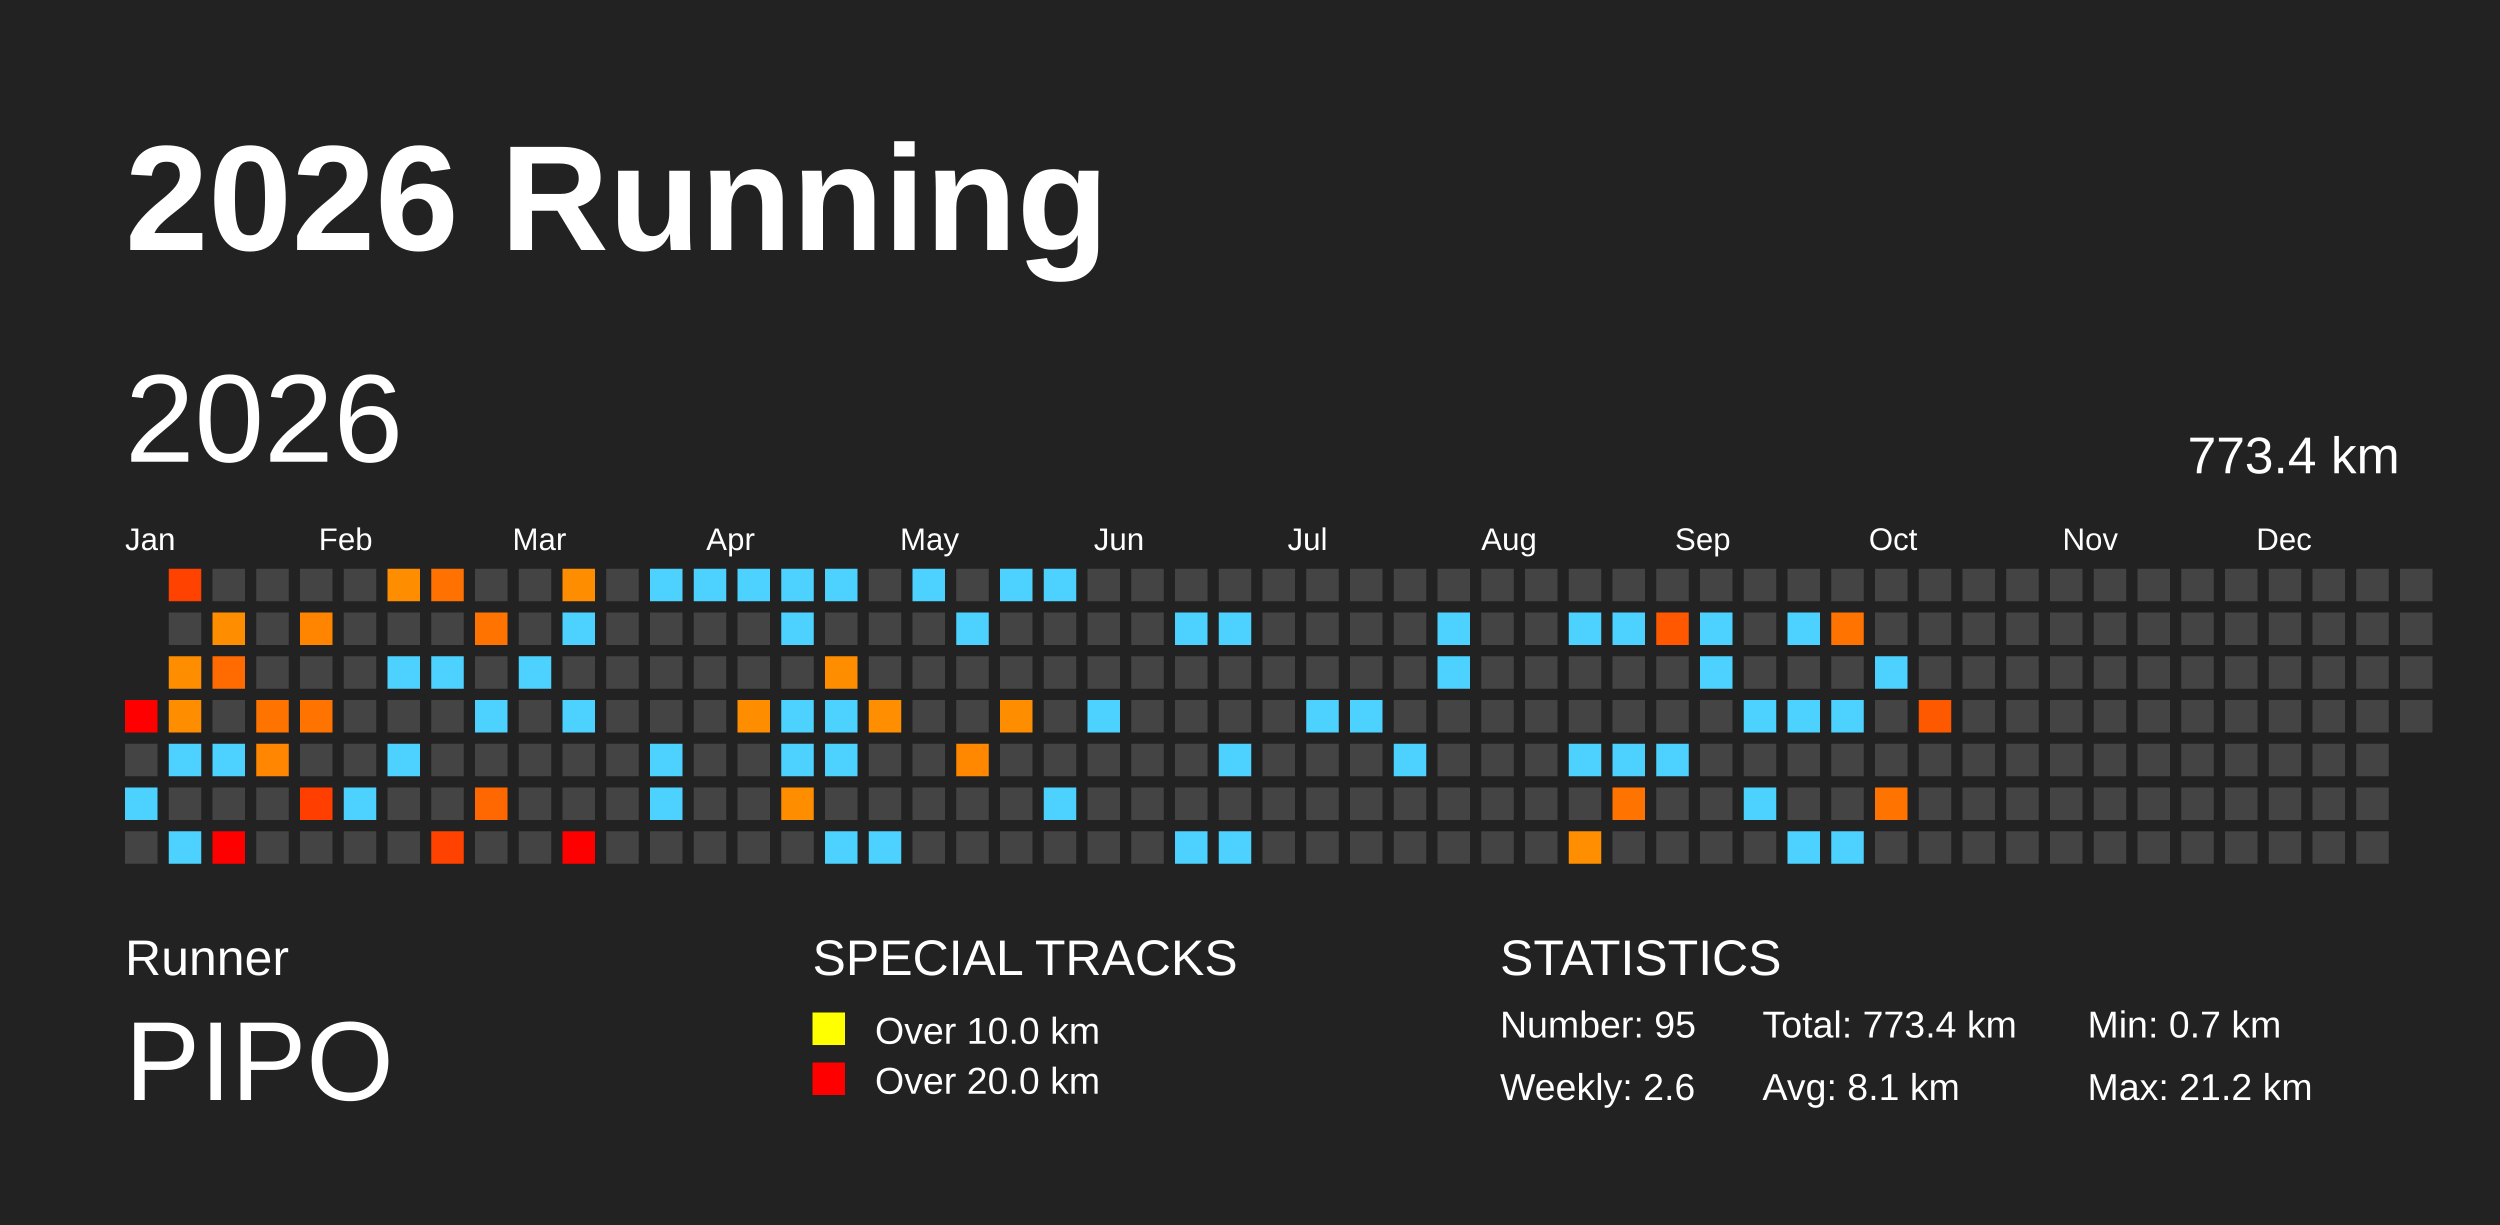
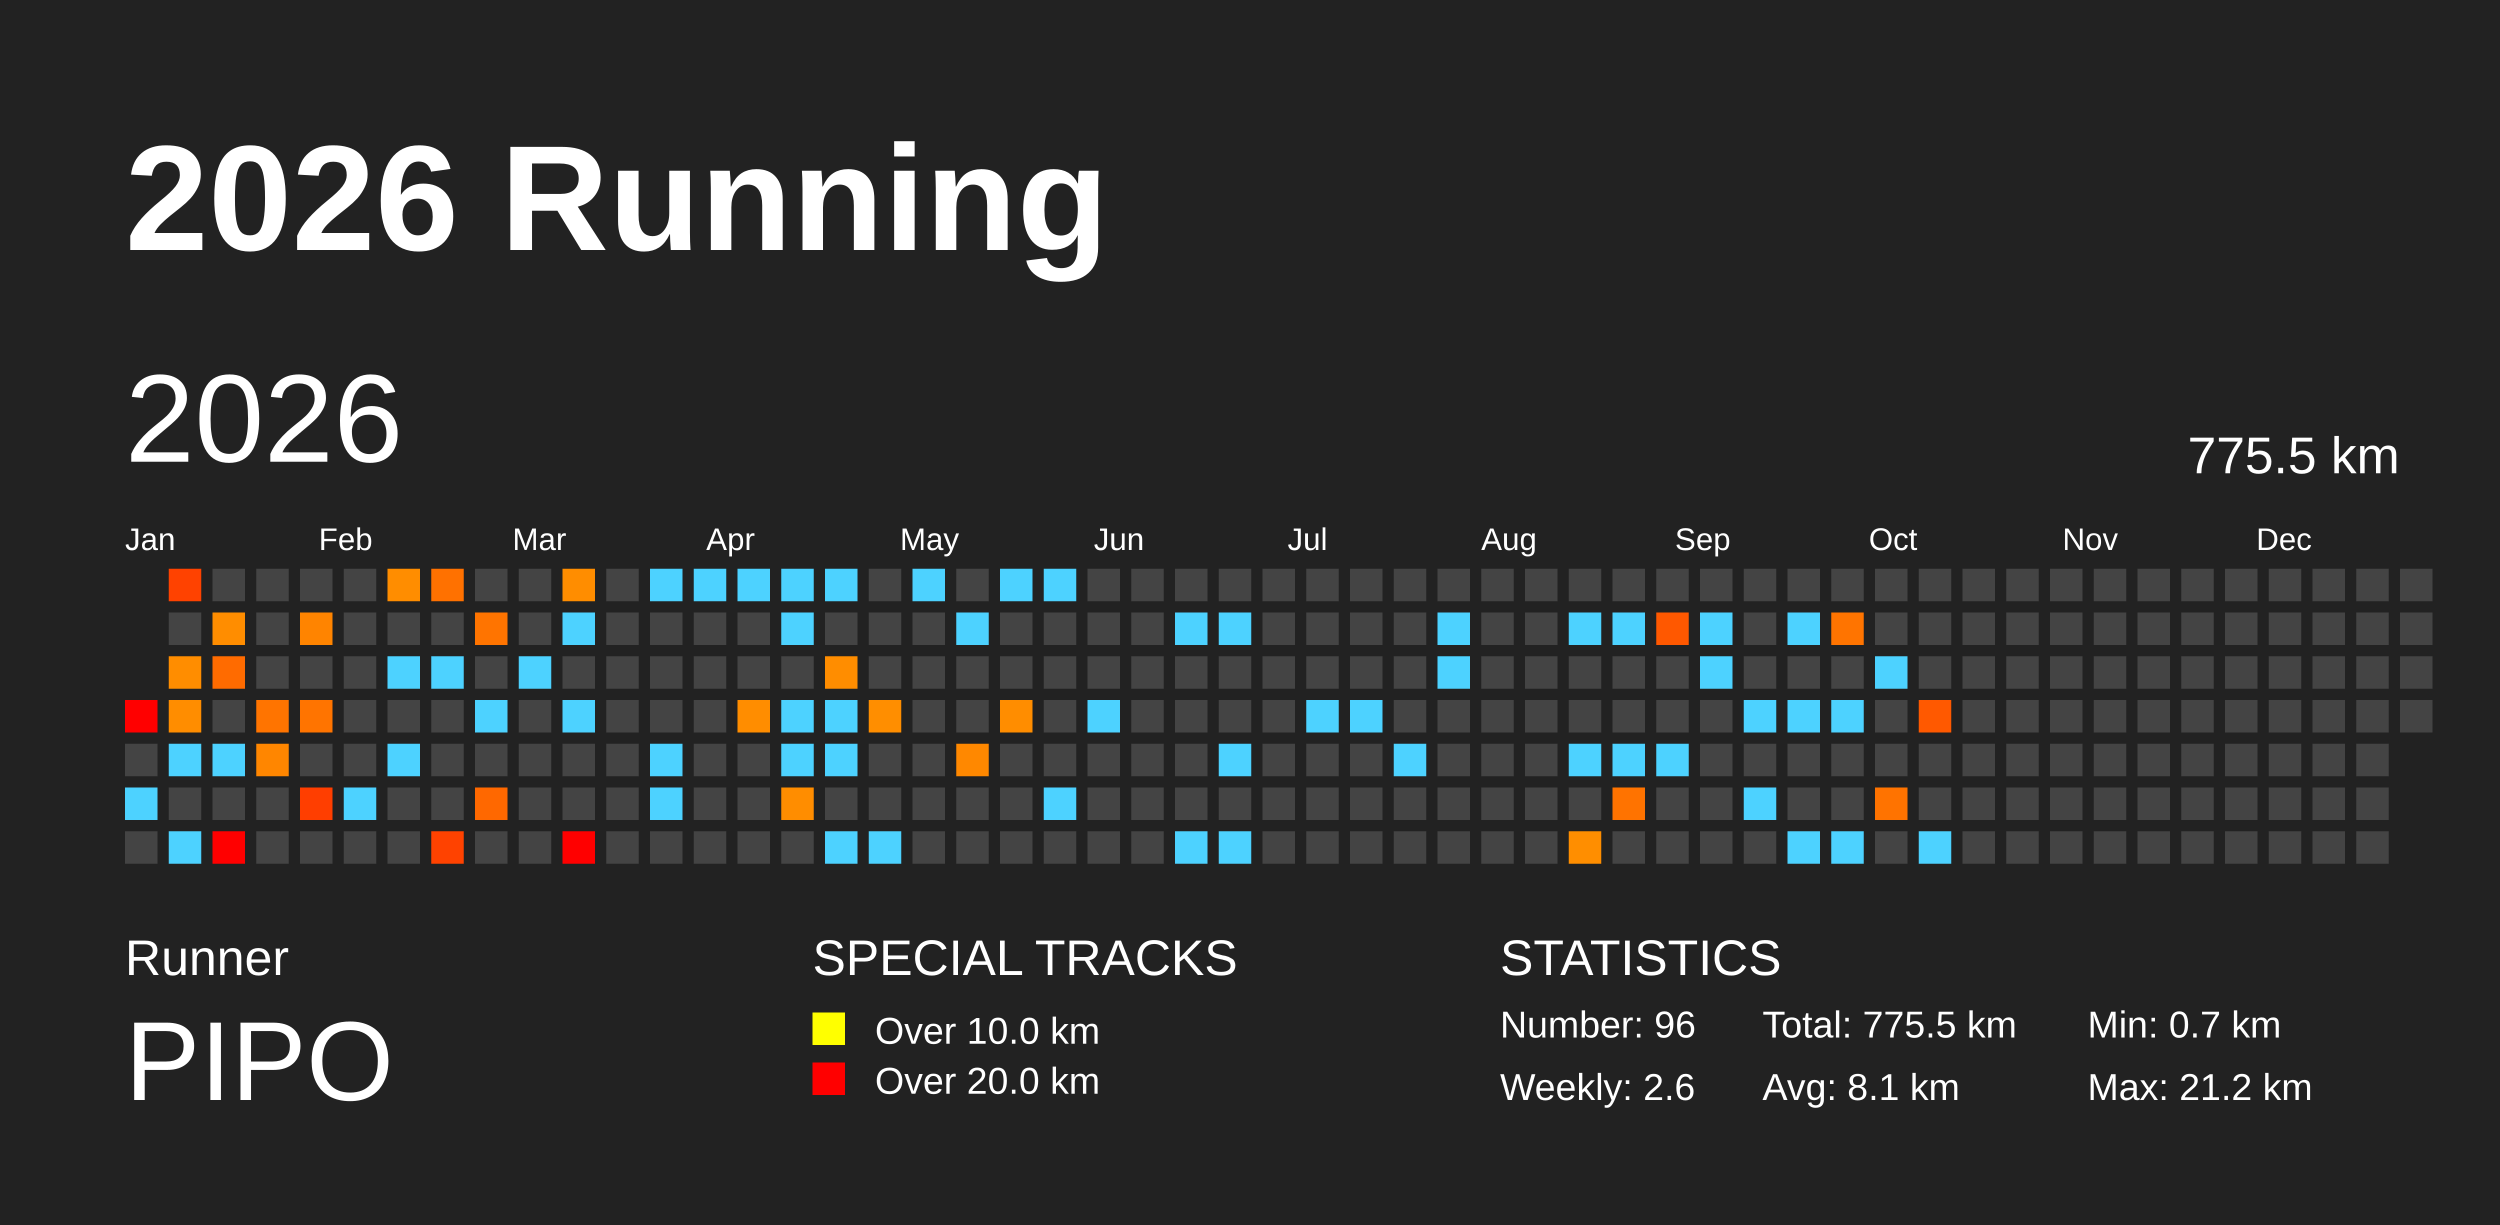
<svg xmlns="http://www.w3.org/2000/svg" baseProfile="full" height="98mm" version="1.1" viewBox="0,0,200,98" width="200mm">
  <defs />
  <rect fill="#222222" height="98" width="200" x="0" y="0" />
  <text fill="#FFFFFF" style="font-size:12px; font-family:Arial; font-weight:bold;" x="10" y="20">2026 Running</text>
  <text fill="#FFFFFF" style="font-size:4px; font-family:Arial" x="10" y="78">Runner</text>
  <text fill="#FFFFFF" style="font-size:9px; font-family:Arial" x="10" y="88">PIPO</text>
  <text fill="#FFFFFF" style="font-size:4px; font-family:Arial" x="65" y="78">SPECIAL TRACKS</text>
  <rect fill="yellow" height="2.6" width="2.6" x="65" y="81" />
  <text fill="#FFFFFF" style="font-size:3px; font-family:Arial" x="70" y="83.5">Over 10.0 km</text>
  <rect fill="red" height="2.6" width="2.6" x="65" y="85" />
  <text fill="#FFFFFF" style="font-size:3px; font-family:Arial" x="70" y="87.5">Over 20.0 km</text>
  <text fill="#FFFFFF" style="font-size:4px; font-family:Arial" x="120" y="78">STATISTICS</text>
-   <text fill="#FFFFFF" style="font-size:3px; font-family:Arial" x="120" y="83">Number: 95</text>
+   <text fill="#FFFFFF" style="font-size:3px; font-family:Arial" x="120" y="83">Number: 96</text>
  <text fill="#FFFFFF" style="font-size:3px; font-family:Arial" x="120" y="88">Weekly: 2.6</text>
-   <text fill="#FFFFFF" style="font-size:3px; font-family:Arial" x="141" y="83">Total: 773.4 km</text>
+   <text fill="#FFFFFF" style="font-size:3px; font-family:Arial" x="141" y="83">Total: 775.5 km</text>
  <text fill="#FFFFFF" style="font-size:3px; font-family:Arial" x="141" y="88">Avg: 8.1 km</text>
  <text fill="#FFFFFF" style="font-size:3px; font-family:Arial" x="167" y="83">Min: 0.7 km</text>
  <text fill="#FFFFFF" style="font-size:3px; font-family:Arial" x="167" y="88">Max: 21.2 km</text>
  <text dominant-baseline="hanging" fill="#FFFFFF" style="font-size:10.0px; font-family:Arial;" x="10" y="30">2026</text>
-   <text dominant-baseline="hanging" fill="#FFFFFF" style="font-size:4.125px; font-family:Arial;" x="175" y="35">773.4 km</text>
+   <text dominant-baseline="hanging" fill="#FFFFFF" style="font-size:4.125px; font-family:Arial;" x="175" y="35">775.5 km</text>
  <text fill="#FFFFFF" style="font-size:2.5px; font-family:Arial" x="10.0" y="44">Jan</text>
  <text fill="#FFFFFF" style="font-size:2.5px; font-family:Arial" x="25.5" y="44">Feb</text>
  <text fill="#FFFFFF" style="font-size:2.5px; font-family:Arial" x="41.0" y="44">Mar</text>
  <text fill="#FFFFFF" style="font-size:2.5px; font-family:Arial" x="56.5" y="44">Apr</text>
  <text fill="#FFFFFF" style="font-size:2.5px; font-family:Arial" x="72.0" y="44">May</text>
  <text fill="#FFFFFF" style="font-size:2.5px; font-family:Arial" x="87.5" y="44">Jun</text>
  <text fill="#FFFFFF" style="font-size:2.5px; font-family:Arial" x="103.0" y="44">Jul</text>
  <text fill="#FFFFFF" style="font-size:2.5px; font-family:Arial" x="118.5" y="44">Aug</text>
  <text fill="#FFFFFF" style="font-size:2.5px; font-family:Arial" x="134.0" y="44">Sep</text>
  <text fill="#FFFFFF" style="font-size:2.5px; font-family:Arial" x="149.5" y="44">Oct</text>
  <text fill="#FFFFFF" style="font-size:2.5px; font-family:Arial" x="165.0" y="44">Nov</text>
  <text fill="#FFFFFF" style="font-size:2.5px; font-family:Arial" x="180.5" y="44">Dec</text>
  <rect fill="red" height="2.6" width="2.6" x="10.0" y="56.0" />
  <rect fill="#444444" height="2.6" width="2.6" x="10.0" y="59.5" />
  <rect fill="#4dd2ff" height="2.6" width="2.6" x="10.0" y="63.0" />
  <rect fill="#444444" height="2.6" width="2.6" x="10.0" y="66.5" />
  <rect fill="#ff4200" height="2.6" width="2.6" x="13.5" y="45.5" />
  <rect fill="#444444" height="2.6" width="2.6" x="13.5" y="49.0" />
  <rect fill="#ff8d00" height="2.6" width="2.6" x="13.5" y="52.5" />
  <rect fill="#ff8d00" height="2.6" width="2.6" x="13.5" y="56.0" />
  <rect fill="#4dd2ff" height="2.6" width="2.6" x="13.5" y="59.5" />
  <rect fill="#444444" height="2.6" width="2.6" x="13.5" y="63.0" />
  <rect fill="#4dd2ff" height="2.6" width="2.6" x="13.5" y="66.5" />
  <rect fill="#444444" height="2.6" width="2.6" x="17.0" y="45.5" />
  <rect fill="#ff8d00" height="2.6" width="2.6" x="17.0" y="49.0" />
  <rect fill="#ff6b00" height="2.6" width="2.6" x="17.0" y="52.5" />
  <rect fill="#444444" height="2.6" width="2.6" x="17.0" y="56.0" />
  <rect fill="#4dd2ff" height="2.6" width="2.6" x="17.0" y="59.5" />
  <rect fill="#444444" height="2.6" width="2.6" x="17.0" y="63.0" />
  <rect fill="red" height="2.6" width="2.6" x="17.0" y="66.5" />
  <rect fill="#444444" height="2.6" width="2.6" x="20.5" y="45.5" />
  <rect fill="#444444" height="2.6" width="2.6" x="20.5" y="49.0" />
  <rect fill="#444444" height="2.6" width="2.6" x="20.5" y="52.5" />
  <rect fill="#ff7400" height="2.6" width="2.6" x="20.5" y="56.0" />
  <rect fill="#ff8600" height="2.6" width="2.6" x="20.5" y="59.5" />
  <rect fill="#444444" height="2.6" width="2.6" x="20.5" y="63.0" />
  <rect fill="#444444" height="2.6" width="2.6" x="20.5" y="66.5" />
  <rect fill="#444444" height="2.6" width="2.6" x="24.0" y="45.5" />
  <rect fill="#ff8400" height="2.6" width="2.6" x="24.0" y="49.0" />
  <rect fill="#444444" height="2.6" width="2.6" x="24.0" y="52.5" />
  <rect fill="#ff7400" height="2.6" width="2.6" x="24.0" y="56.0" />
  <rect fill="#444444" height="2.6" width="2.6" x="24.0" y="59.5" />
  <rect fill="#ff3e00" height="2.6" width="2.6" x="24.0" y="63.0" />
  <rect fill="#444444" height="2.6" width="2.6" x="24.0" y="66.5" />
  <rect fill="#444444" height="2.6" width="2.6" x="27.5" y="45.5" />
  <rect fill="#444444" height="2.6" width="2.6" x="27.5" y="49.0" />
  <rect fill="#444444" height="2.6" width="2.6" x="27.5" y="52.5" />
  <rect fill="#444444" height="2.6" width="2.6" x="27.5" y="56.0" />
  <rect fill="#444444" height="2.6" width="2.6" x="27.5" y="59.5" />
  <rect fill="#4dd2ff" height="2.6" width="2.6" x="27.5" y="63.0" />
  <rect fill="#444444" height="2.6" width="2.6" x="27.5" y="66.5" />
  <rect fill="#ff8d00" height="2.6" width="2.6" x="31.0" y="45.5" />
  <rect fill="#444444" height="2.6" width="2.6" x="31.0" y="49.0" />
  <rect fill="#4dd2ff" height="2.6" width="2.6" x="31.0" y="52.5" />
  <rect fill="#444444" height="2.6" width="2.6" x="31.0" y="56.0" />
  <rect fill="#4dd2ff" height="2.6" width="2.6" x="31.0" y="59.5" />
  <rect fill="#444444" height="2.6" width="2.6" x="31.0" y="63.0" />
  <rect fill="#444444" height="2.6" width="2.6" x="31.0" y="66.5" />
  <rect fill="#ff7100" height="2.6" width="2.6" x="34.5" y="45.5" />
  <rect fill="#444444" height="2.6" width="2.6" x="34.5" y="49.0" />
  <rect fill="#4dd2ff" height="2.6" width="2.6" x="34.5" y="52.5" />
  <rect fill="#444444" height="2.6" width="2.6" x="34.5" y="56.0" />
  <rect fill="#444444" height="2.6" width="2.6" x="34.5" y="59.5" />
  <rect fill="#444444" height="2.6" width="2.6" x="34.5" y="63.0" />
  <rect fill="#ff4200" height="2.6" width="2.6" x="34.5" y="66.5" />
  <rect fill="#444444" height="2.6" width="2.6" x="38.0" y="45.5" />
  <rect fill="#ff7400" height="2.6" width="2.6" x="38.0" y="49.0" />
  <rect fill="#444444" height="2.6" width="2.6" x="38.0" y="52.5" />
  <rect fill="#4dd2ff" height="2.6" width="2.6" x="38.0" y="56.0" />
  <rect fill="#444444" height="2.6" width="2.6" x="38.0" y="59.5" />
  <rect fill="#ff6800" height="2.6" width="2.6" x="38.0" y="63.0" />
  <rect fill="#444444" height="2.6" width="2.6" x="38.0" y="66.5" />
  <rect fill="#444444" height="2.6" width="2.6" x="41.5" y="45.5" />
  <rect fill="#444444" height="2.6" width="2.6" x="41.5" y="49.0" />
  <rect fill="#4dd2ff" height="2.6" width="2.6" x="41.5" y="52.5" />
  <rect fill="#444444" height="2.6" width="2.6" x="41.5" y="56.0" />
  <rect fill="#444444" height="2.6" width="2.6" x="41.5" y="59.5" />
  <rect fill="#444444" height="2.6" width="2.6" x="41.5" y="63.0" />
  <rect fill="#444444" height="2.6" width="2.6" x="41.5" y="66.5" />
  <rect fill="#ff8d00" height="2.6" width="2.6" x="45.0" y="45.5" />
  <rect fill="#4dd2ff" height="2.6" width="2.6" x="45.0" y="49.0" />
  <rect fill="#444444" height="2.6" width="2.6" x="45.0" y="52.5" />
  <rect fill="#4dd2ff" height="2.6" width="2.6" x="45.0" y="56.0" />
  <rect fill="#444444" height="2.6" width="2.6" x="45.0" y="59.5" />
  <rect fill="#444444" height="2.6" width="2.6" x="45.0" y="63.0" />
  <rect fill="red" height="2.6" width="2.6" x="45.0" y="66.5" />
  <rect fill="#444444" height="2.6" width="2.6" x="48.5" y="45.5" />
  <rect fill="#444444" height="2.6" width="2.6" x="48.5" y="49.0" />
  <rect fill="#444444" height="2.6" width="2.6" x="48.5" y="52.5" />
  <rect fill="#444444" height="2.6" width="2.6" x="48.5" y="56.0" />
  <rect fill="#444444" height="2.6" width="2.6" x="48.5" y="59.5" />
  <rect fill="#444444" height="2.6" width="2.6" x="48.5" y="63.0" />
  <rect fill="#444444" height="2.6" width="2.6" x="48.5" y="66.5" />
  <rect fill="#4dd2ff" height="2.6" width="2.6" x="52.0" y="45.5" />
  <rect fill="#444444" height="2.6" width="2.6" x="52.0" y="49.0" />
  <rect fill="#444444" height="2.6" width="2.6" x="52.0" y="52.5" />
  <rect fill="#444444" height="2.6" width="2.6" x="52.0" y="56.0" />
  <rect fill="#4dd2ff" height="2.6" width="2.6" x="52.0" y="59.5" />
  <rect fill="#4dd2ff" height="2.6" width="2.6" x="52.0" y="63.0" />
  <rect fill="#444444" height="2.6" width="2.6" x="52.0" y="66.5" />
  <rect fill="#4dd2ff" height="2.6" width="2.6" x="55.5" y="45.5" />
  <rect fill="#444444" height="2.6" width="2.6" x="55.5" y="49.0" />
  <rect fill="#444444" height="2.6" width="2.6" x="55.5" y="52.5" />
  <rect fill="#444444" height="2.6" width="2.6" x="55.5" y="56.0" />
  <rect fill="#444444" height="2.6" width="2.6" x="55.5" y="59.5" />
  <rect fill="#444444" height="2.6" width="2.6" x="55.5" y="63.0" />
  <rect fill="#444444" height="2.6" width="2.6" x="55.5" y="66.5" />
  <rect fill="#4dd2ff" height="2.6" width="2.6" x="59.0" y="45.5" />
  <rect fill="#444444" height="2.6" width="2.6" x="59.0" y="49.0" />
  <rect fill="#444444" height="2.6" width="2.6" x="59.0" y="52.5" />
  <rect fill="#ff8d00" height="2.6" width="2.6" x="59.0" y="56.0" />
  <rect fill="#444444" height="2.6" width="2.6" x="59.0" y="59.5" />
  <rect fill="#444444" height="2.6" width="2.6" x="59.0" y="63.0" />
  <rect fill="#444444" height="2.6" width="2.6" x="59.0" y="66.5" />
  <rect fill="#4dd2ff" height="2.6" width="2.6" x="62.5" y="45.5" />
  <rect fill="#4dd2ff" height="2.6" width="2.6" x="62.5" y="49.0" />
  <rect fill="#444444" height="2.6" width="2.6" x="62.5" y="52.5" />
  <rect fill="#4dd2ff" height="2.6" width="2.6" x="62.5" y="56.0" />
  <rect fill="#4dd2ff" height="2.6" width="2.6" x="62.5" y="59.5" />
  <rect fill="#ff8d00" height="2.6" width="2.6" x="62.5" y="63.0" />
  <rect fill="#444444" height="2.6" width="2.6" x="62.5" y="66.5" />
  <rect fill="#4dd2ff" height="2.6" width="2.6" x="66.0" y="45.5" />
  <rect fill="#444444" height="2.6" width="2.6" x="66.0" y="49.0" />
  <rect fill="#ff8d00" height="2.6" width="2.6" x="66.0" y="52.5" />
  <rect fill="#4dd2ff" height="2.6" width="2.6" x="66.0" y="56.0" />
  <rect fill="#4dd2ff" height="2.6" width="2.6" x="66.0" y="59.5" />
  <rect fill="#444444" height="2.6" width="2.6" x="66.0" y="63.0" />
  <rect fill="#4dd2ff" height="2.6" width="2.6" x="66.0" y="66.5" />
  <rect fill="#444444" height="2.6" width="2.6" x="69.5" y="45.5" />
  <rect fill="#444444" height="2.6" width="2.6" x="69.5" y="49.0" />
  <rect fill="#444444" height="2.6" width="2.6" x="69.5" y="52.5" />
  <rect fill="#ff8e00" height="2.6" width="2.6" x="69.5" y="56.0" />
  <rect fill="#444444" height="2.6" width="2.6" x="69.5" y="59.5" />
  <rect fill="#444444" height="2.6" width="2.6" x="69.5" y="63.0" />
  <rect fill="#4dd2ff" height="2.6" width="2.6" x="69.5" y="66.5" />
  <rect fill="#4dd2ff" height="2.6" width="2.6" x="73.0" y="45.5" />
  <rect fill="#444444" height="2.6" width="2.6" x="73.0" y="49.0" />
  <rect fill="#444444" height="2.6" width="2.6" x="73.0" y="52.5" />
  <rect fill="#444444" height="2.6" width="2.6" x="73.0" y="56.0" />
  <rect fill="#444444" height="2.6" width="2.6" x="73.0" y="59.5" />
  <rect fill="#444444" height="2.6" width="2.6" x="73.0" y="63.0" />
  <rect fill="#444444" height="2.6" width="2.6" x="73.0" y="66.5" />
  <rect fill="#444444" height="2.6" width="2.6" x="76.5" y="45.5" />
  <rect fill="#4dd2ff" height="2.6" width="2.6" x="76.5" y="49.0" />
  <rect fill="#444444" height="2.6" width="2.6" x="76.5" y="52.5" />
  <rect fill="#444444" height="2.6" width="2.6" x="76.5" y="56.0" />
  <rect fill="#ff8800" height="2.6" width="2.6" x="76.5" y="59.5" />
  <rect fill="#444444" height="2.6" width="2.6" x="76.5" y="63.0" />
  <rect fill="#444444" height="2.6" width="2.6" x="76.5" y="66.5" />
  <rect fill="#4dd2ff" height="2.6" width="2.6" x="80.0" y="45.5" />
  <rect fill="#444444" height="2.6" width="2.6" x="80.0" y="49.0" />
  <rect fill="#444444" height="2.6" width="2.6" x="80.0" y="52.5" />
  <rect fill="#ff8d00" height="2.6" width="2.6" x="80.0" y="56.0" />
  <rect fill="#444444" height="2.6" width="2.6" x="80.0" y="59.5" />
  <rect fill="#444444" height="2.6" width="2.6" x="80.0" y="63.0" />
  <rect fill="#444444" height="2.6" width="2.6" x="80.0" y="66.5" />
  <rect fill="#4dd2ff" height="2.6" width="2.6" x="83.5" y="45.5" />
  <rect fill="#444444" height="2.6" width="2.6" x="83.5" y="49.0" />
  <rect fill="#444444" height="2.6" width="2.6" x="83.5" y="52.5" />
  <rect fill="#444444" height="2.6" width="2.6" x="83.5" y="56.0" />
  <rect fill="#444444" height="2.6" width="2.6" x="83.5" y="59.5" />
  <rect fill="#4dd2ff" height="2.6" width="2.6" x="83.5" y="63.0" />
  <rect fill="#444444" height="2.6" width="2.6" x="83.5" y="66.5" />
  <rect fill="#444444" height="2.6" width="2.6" x="87.0" y="45.5" />
  <rect fill="#444444" height="2.6" width="2.6" x="87.0" y="49.0" />
  <rect fill="#444444" height="2.6" width="2.6" x="87.0" y="52.5" />
  <rect fill="#4dd2ff" height="2.6" width="2.6" x="87.0" y="56.0" />
  <rect fill="#444444" height="2.6" width="2.6" x="87.0" y="59.5" />
  <rect fill="#444444" height="2.6" width="2.6" x="87.0" y="63.0" />
  <rect fill="#444444" height="2.6" width="2.6" x="87.0" y="66.5" />
  <rect fill="#444444" height="2.6" width="2.6" x="90.5" y="45.5" />
  <rect fill="#444444" height="2.6" width="2.6" x="90.5" y="49.0" />
  <rect fill="#444444" height="2.6" width="2.6" x="90.5" y="52.5" />
  <rect fill="#444444" height="2.6" width="2.6" x="90.5" y="56.0" />
  <rect fill="#444444" height="2.6" width="2.6" x="90.5" y="59.5" />
  <rect fill="#444444" height="2.6" width="2.6" x="90.5" y="63.0" />
  <rect fill="#444444" height="2.6" width="2.6" x="90.5" y="66.5" />
  <rect fill="#444444" height="2.6" width="2.6" x="94.0" y="45.5" />
  <rect fill="#4dd2ff" height="2.6" width="2.6" x="94.0" y="49.0" />
  <rect fill="#444444" height="2.6" width="2.6" x="94.0" y="52.5" />
  <rect fill="#444444" height="2.6" width="2.6" x="94.0" y="56.0" />
  <rect fill="#444444" height="2.6" width="2.6" x="94.0" y="59.5" />
  <rect fill="#444444" height="2.6" width="2.6" x="94.0" y="63.0" />
  <rect fill="#4dd2ff" height="2.6" width="2.6" x="94.0" y="66.5" />
  <rect fill="#444444" height="2.6" width="2.6" x="97.5" y="45.5" />
  <rect fill="#4dd2ff" height="2.6" width="2.6" x="97.5" y="49.0" />
  <rect fill="#444444" height="2.6" width="2.6" x="97.5" y="52.5" />
  <rect fill="#444444" height="2.6" width="2.6" x="97.5" y="56.0" />
  <rect fill="#4dd2ff" height="2.6" width="2.6" x="97.5" y="59.5" />
  <rect fill="#444444" height="2.6" width="2.6" x="97.5" y="63.0" />
  <rect fill="#4dd2ff" height="2.6" width="2.6" x="97.5" y="66.5" />
  <rect fill="#444444" height="2.6" width="2.6" x="101.0" y="45.5" />
  <rect fill="#444444" height="2.6" width="2.6" x="101.0" y="49.0" />
  <rect fill="#444444" height="2.6" width="2.6" x="101.0" y="52.5" />
  <rect fill="#444444" height="2.6" width="2.6" x="101.0" y="56.0" />
  <rect fill="#444444" height="2.6" width="2.6" x="101.0" y="59.5" />
  <rect fill="#444444" height="2.6" width="2.6" x="101.0" y="63.0" />
  <rect fill="#444444" height="2.6" width="2.6" x="101.0" y="66.5" />
  <rect fill="#444444" height="2.6" width="2.6" x="104.5" y="45.5" />
  <rect fill="#444444" height="2.6" width="2.6" x="104.5" y="49.0" />
  <rect fill="#444444" height="2.6" width="2.6" x="104.5" y="52.5" />
  <rect fill="#4dd2ff" height="2.6" width="2.6" x="104.5" y="56.0" />
  <rect fill="#444444" height="2.6" width="2.6" x="104.5" y="59.5" />
  <rect fill="#444444" height="2.6" width="2.6" x="104.5" y="63.0" />
  <rect fill="#444444" height="2.6" width="2.6" x="104.5" y="66.5" />
  <rect fill="#444444" height="2.6" width="2.6" x="108.0" y="45.5" />
  <rect fill="#444444" height="2.6" width="2.6" x="108.0" y="49.0" />
  <rect fill="#444444" height="2.6" width="2.6" x="108.0" y="52.5" />
  <rect fill="#4dd2ff" height="2.6" width="2.6" x="108.0" y="56.0" />
  <rect fill="#444444" height="2.6" width="2.6" x="108.0" y="59.5" />
  <rect fill="#444444" height="2.6" width="2.6" x="108.0" y="63.0" />
  <rect fill="#444444" height="2.6" width="2.6" x="108.0" y="66.5" />
  <rect fill="#444444" height="2.6" width="2.6" x="111.5" y="45.5" />
  <rect fill="#444444" height="2.6" width="2.6" x="111.5" y="49.0" />
  <rect fill="#444444" height="2.6" width="2.6" x="111.5" y="52.5" />
  <rect fill="#444444" height="2.6" width="2.6" x="111.5" y="56.0" />
  <rect fill="#4dd2ff" height="2.6" width="2.6" x="111.5" y="59.5" />
  <rect fill="#444444" height="2.6" width="2.6" x="111.5" y="63.0" />
  <rect fill="#444444" height="2.6" width="2.6" x="111.5" y="66.5" />
  <rect fill="#444444" height="2.6" width="2.6" x="115.0" y="45.5" />
  <rect fill="#4dd2ff" height="2.6" width="2.6" x="115.0" y="49.0" />
  <rect fill="#4dd2ff" height="2.6" width="2.6" x="115.0" y="52.5" />
  <rect fill="#444444" height="2.6" width="2.6" x="115.0" y="56.0" />
  <rect fill="#444444" height="2.6" width="2.6" x="115.0" y="59.5" />
  <rect fill="#444444" height="2.6" width="2.6" x="115.0" y="63.0" />
  <rect fill="#444444" height="2.6" width="2.6" x="115.0" y="66.5" />
  <rect fill="#444444" height="2.6" width="2.6" x="118.5" y="45.5" />
  <rect fill="#444444" height="2.6" width="2.6" x="118.5" y="49.0" />
  <rect fill="#444444" height="2.6" width="2.6" x="118.5" y="52.5" />
  <rect fill="#444444" height="2.6" width="2.6" x="118.5" y="56.0" />
  <rect fill="#444444" height="2.6" width="2.6" x="118.5" y="59.5" />
  <rect fill="#444444" height="2.6" width="2.6" x="118.5" y="63.0" />
  <rect fill="#444444" height="2.6" width="2.6" x="118.5" y="66.5" />
  <rect fill="#444444" height="2.6" width="2.6" x="122.0" y="45.5" />
  <rect fill="#444444" height="2.6" width="2.6" x="122.0" y="49.0" />
  <rect fill="#444444" height="2.6" width="2.6" x="122.0" y="52.5" />
  <rect fill="#444444" height="2.6" width="2.6" x="122.0" y="56.0" />
  <rect fill="#444444" height="2.6" width="2.6" x="122.0" y="59.5" />
  <rect fill="#444444" height="2.6" width="2.6" x="122.0" y="63.0" />
  <rect fill="#444444" height="2.6" width="2.6" x="122.0" y="66.5" />
  <rect fill="#444444" height="2.6" width="2.6" x="125.5" y="45.5" />
  <rect fill="#4dd2ff" height="2.6" width="2.6" x="125.5" y="49.0" />
  <rect fill="#444444" height="2.6" width="2.6" x="125.5" y="52.5" />
  <rect fill="#444444" height="2.6" width="2.6" x="125.5" y="56.0" />
  <rect fill="#4dd2ff" height="2.6" width="2.6" x="125.5" y="59.5" />
  <rect fill="#444444" height="2.6" width="2.6" x="125.5" y="63.0" />
  <rect fill="#ff8e00" height="2.6" width="2.6" x="125.5" y="66.5" />
  <rect fill="#444444" height="2.6" width="2.6" x="129.0" y="45.5" />
  <rect fill="#4dd2ff" height="2.6" width="2.6" x="129.0" y="49.0" />
  <rect fill="#444444" height="2.6" width="2.6" x="129.0" y="52.5" />
  <rect fill="#444444" height="2.6" width="2.6" x="129.0" y="56.0" />
  <rect fill="#4dd2ff" height="2.6" width="2.6" x="129.0" y="59.5" />
  <rect fill="#ff7300" height="2.6" width="2.6" x="129.0" y="63.0" />
  <rect fill="#444444" height="2.6" width="2.6" x="129.0" y="66.5" />
  <rect fill="#444444" height="2.6" width="2.6" x="132.5" y="45.5" />
  <rect fill="#ff5800" height="2.6" width="2.6" x="132.5" y="49.0" />
  <rect fill="#444444" height="2.6" width="2.6" x="132.5" y="52.5" />
  <rect fill="#444444" height="2.6" width="2.6" x="132.5" y="56.0" />
  <rect fill="#4dd2ff" height="2.6" width="2.6" x="132.5" y="59.5" />
  <rect fill="#444444" height="2.6" width="2.6" x="132.5" y="63.0" />
  <rect fill="#444444" height="2.6" width="2.6" x="132.5" y="66.5" />
  <rect fill="#444444" height="2.6" width="2.6" x="136.0" y="45.5" />
  <rect fill="#4dd2ff" height="2.6" width="2.6" x="136.0" y="49.0" />
  <rect fill="#4dd2ff" height="2.6" width="2.6" x="136.0" y="52.5" />
  <rect fill="#444444" height="2.6" width="2.6" x="136.0" y="56.0" />
  <rect fill="#444444" height="2.6" width="2.6" x="136.0" y="59.5" />
  <rect fill="#444444" height="2.6" width="2.6" x="136.0" y="63.0" />
  <rect fill="#444444" height="2.6" width="2.6" x="136.0" y="66.5" />
  <rect fill="#444444" height="2.6" width="2.6" x="139.5" y="45.5" />
  <rect fill="#444444" height="2.6" width="2.6" x="139.5" y="49.0" />
  <rect fill="#444444" height="2.6" width="2.6" x="139.5" y="52.5" />
  <rect fill="#4dd2ff" height="2.6" width="2.6" x="139.5" y="56.0" />
  <rect fill="#444444" height="2.6" width="2.6" x="139.5" y="59.5" />
  <rect fill="#4dd2ff" height="2.6" width="2.6" x="139.5" y="63.0" />
  <rect fill="#444444" height="2.6" width="2.6" x="139.5" y="66.5" />
  <rect fill="#444444" height="2.6" width="2.6" x="143.0" y="45.5" />
  <rect fill="#4dd2ff" height="2.6" width="2.6" x="143.0" y="49.0" />
  <rect fill="#444444" height="2.6" width="2.6" x="143.0" y="52.5" />
  <rect fill="#4dd2ff" height="2.6" width="2.6" x="143.0" y="56.0" />
  <rect fill="#444444" height="2.6" width="2.6" x="143.0" y="59.5" />
  <rect fill="#444444" height="2.6" width="2.6" x="143.0" y="63.0" />
  <rect fill="#4dd2ff" height="2.6" width="2.6" x="143.0" y="66.5" />
  <rect fill="#444444" height="2.6" width="2.6" x="146.5" y="45.5" />
  <rect fill="#ff7400" height="2.6" width="2.6" x="146.5" y="49.0" />
  <rect fill="#444444" height="2.6" width="2.6" x="146.5" y="52.5" />
  <rect fill="#4dd2ff" height="2.6" width="2.6" x="146.5" y="56.0" />
  <rect fill="#444444" height="2.6" width="2.6" x="146.5" y="59.5" />
  <rect fill="#444444" height="2.6" width="2.6" x="146.5" y="63.0" />
  <rect fill="#4dd2ff" height="2.6" width="2.6" x="146.5" y="66.5" />
  <rect fill="#444444" height="2.6" width="2.6" x="150.0" y="45.5" />
  <rect fill="#444444" height="2.6" width="2.6" x="150.0" y="49.0" />
  <rect fill="#4dd2ff" height="2.6" width="2.6" x="150.0" y="52.5" />
  <rect fill="#444444" height="2.6" width="2.6" x="150.0" y="56.0" />
  <rect fill="#444444" height="2.6" width="2.6" x="150.0" y="59.5" />
  <rect fill="#ff7300" height="2.6" width="2.6" x="150.0" y="63.0" />
  <rect fill="#444444" height="2.6" width="2.6" x="150.0" y="66.5" />
  <rect fill="#444444" height="2.6" width="2.6" x="153.5" y="45.5" />
  <rect fill="#444444" height="2.6" width="2.6" x="153.5" y="49.0" />
  <rect fill="#444444" height="2.6" width="2.6" x="153.5" y="52.5" />
  <rect fill="#ff5900" height="2.6" width="2.6" x="153.5" y="56.0" />
  <rect fill="#444444" height="2.6" width="2.6" x="153.5" y="59.5" />
  <rect fill="#444444" height="2.6" width="2.6" x="153.5" y="63.0" />
-   <rect fill="#444444" height="2.6" width="2.6" x="153.5" y="66.5" />
+   <rect fill="#4dd2ff" height="2.6" width="2.6" x="153.5" y="66.5" />
  <rect fill="#444444" height="2.6" width="2.6" x="157.0" y="45.5" />
  <rect fill="#444444" height="2.6" width="2.6" x="157.0" y="49.0" />
  <rect fill="#444444" height="2.6" width="2.6" x="157.0" y="52.5" />
  <rect fill="#444444" height="2.6" width="2.6" x="157.0" y="56.0" />
  <rect fill="#444444" height="2.6" width="2.6" x="157.0" y="59.5" />
  <rect fill="#444444" height="2.6" width="2.6" x="157.0" y="63.0" />
  <rect fill="#444444" height="2.6" width="2.6" x="157.0" y="66.5" />
  <rect fill="#444444" height="2.6" width="2.6" x="160.5" y="45.5" />
  <rect fill="#444444" height="2.6" width="2.6" x="160.5" y="49.0" />
  <rect fill="#444444" height="2.6" width="2.6" x="160.5" y="52.5" />
  <rect fill="#444444" height="2.6" width="2.6" x="160.5" y="56.0" />
  <rect fill="#444444" height="2.6" width="2.6" x="160.5" y="59.5" />
  <rect fill="#444444" height="2.6" width="2.6" x="160.5" y="63.0" />
  <rect fill="#444444" height="2.6" width="2.6" x="160.5" y="66.5" />
  <rect fill="#444444" height="2.6" width="2.6" x="164.0" y="45.5" />
  <rect fill="#444444" height="2.6" width="2.6" x="164.0" y="49.0" />
  <rect fill="#444444" height="2.6" width="2.6" x="164.0" y="52.5" />
  <rect fill="#444444" height="2.6" width="2.6" x="164.0" y="56.0" />
  <rect fill="#444444" height="2.6" width="2.6" x="164.0" y="59.5" />
  <rect fill="#444444" height="2.6" width="2.6" x="164.0" y="63.0" />
  <rect fill="#444444" height="2.6" width="2.6" x="164.0" y="66.5" />
  <rect fill="#444444" height="2.6" width="2.6" x="167.5" y="45.5" />
  <rect fill="#444444" height="2.6" width="2.6" x="167.5" y="49.0" />
  <rect fill="#444444" height="2.6" width="2.6" x="167.5" y="52.5" />
  <rect fill="#444444" height="2.6" width="2.6" x="167.5" y="56.0" />
  <rect fill="#444444" height="2.6" width="2.6" x="167.5" y="59.5" />
  <rect fill="#444444" height="2.6" width="2.6" x="167.5" y="63.0" />
  <rect fill="#444444" height="2.6" width="2.6" x="167.5" y="66.5" />
  <rect fill="#444444" height="2.6" width="2.6" x="171.0" y="45.5" />
  <rect fill="#444444" height="2.6" width="2.6" x="171.0" y="49.0" />
  <rect fill="#444444" height="2.6" width="2.6" x="171.0" y="52.5" />
  <rect fill="#444444" height="2.6" width="2.6" x="171.0" y="56.0" />
  <rect fill="#444444" height="2.6" width="2.6" x="171.0" y="59.5" />
  <rect fill="#444444" height="2.6" width="2.6" x="171.0" y="63.0" />
  <rect fill="#444444" height="2.6" width="2.6" x="171.0" y="66.5" />
  <rect fill="#444444" height="2.6" width="2.6" x="174.5" y="45.5" />
  <rect fill="#444444" height="2.6" width="2.6" x="174.5" y="49.0" />
  <rect fill="#444444" height="2.6" width="2.6" x="174.5" y="52.5" />
  <rect fill="#444444" height="2.6" width="2.6" x="174.5" y="56.0" />
  <rect fill="#444444" height="2.6" width="2.6" x="174.5" y="59.5" />
  <rect fill="#444444" height="2.6" width="2.6" x="174.5" y="63.0" />
  <rect fill="#444444" height="2.6" width="2.6" x="174.5" y="66.5" />
  <rect fill="#444444" height="2.6" width="2.6" x="178.0" y="45.5" />
  <rect fill="#444444" height="2.6" width="2.6" x="178.0" y="49.0" />
  <rect fill="#444444" height="2.6" width="2.6" x="178.0" y="52.5" />
  <rect fill="#444444" height="2.6" width="2.6" x="178.0" y="56.0" />
  <rect fill="#444444" height="2.6" width="2.6" x="178.0" y="59.5" />
  <rect fill="#444444" height="2.6" width="2.6" x="178.0" y="63.0" />
  <rect fill="#444444" height="2.6" width="2.6" x="178.0" y="66.5" />
  <rect fill="#444444" height="2.6" width="2.6" x="181.5" y="45.5" />
  <rect fill="#444444" height="2.6" width="2.6" x="181.5" y="49.0" />
  <rect fill="#444444" height="2.6" width="2.6" x="181.5" y="52.5" />
  <rect fill="#444444" height="2.6" width="2.6" x="181.5" y="56.0" />
  <rect fill="#444444" height="2.6" width="2.6" x="181.5" y="59.5" />
  <rect fill="#444444" height="2.6" width="2.6" x="181.5" y="63.0" />
  <rect fill="#444444" height="2.6" width="2.6" x="181.5" y="66.5" />
  <rect fill="#444444" height="2.6" width="2.6" x="185.0" y="45.5" />
  <rect fill="#444444" height="2.6" width="2.6" x="185.0" y="49.0" />
  <rect fill="#444444" height="2.6" width="2.6" x="185.0" y="52.5" />
  <rect fill="#444444" height="2.6" width="2.6" x="185.0" y="56.0" />
  <rect fill="#444444" height="2.6" width="2.6" x="185.0" y="59.5" />
  <rect fill="#444444" height="2.6" width="2.6" x="185.0" y="63.0" />
  <rect fill="#444444" height="2.6" width="2.6" x="185.0" y="66.5" />
  <rect fill="#444444" height="2.6" width="2.6" x="188.5" y="45.5" />
  <rect fill="#444444" height="2.6" width="2.6" x="188.5" y="49.0" />
  <rect fill="#444444" height="2.6" width="2.6" x="188.5" y="52.5" />
  <rect fill="#444444" height="2.6" width="2.6" x="188.5" y="56.0" />
  <rect fill="#444444" height="2.6" width="2.6" x="188.5" y="59.5" />
  <rect fill="#444444" height="2.6" width="2.6" x="188.5" y="63.0" />
  <rect fill="#444444" height="2.6" width="2.6" x="188.5" y="66.5" />
  <rect fill="#444444" height="2.6" width="2.6" x="192.0" y="45.5" />
  <rect fill="#444444" height="2.6" width="2.6" x="192.0" y="49.0" />
  <rect fill="#444444" height="2.6" width="2.6" x="192.0" y="52.5" />
  <rect fill="#444444" height="2.6" width="2.6" x="192.0" y="56.0" />
</svg>
